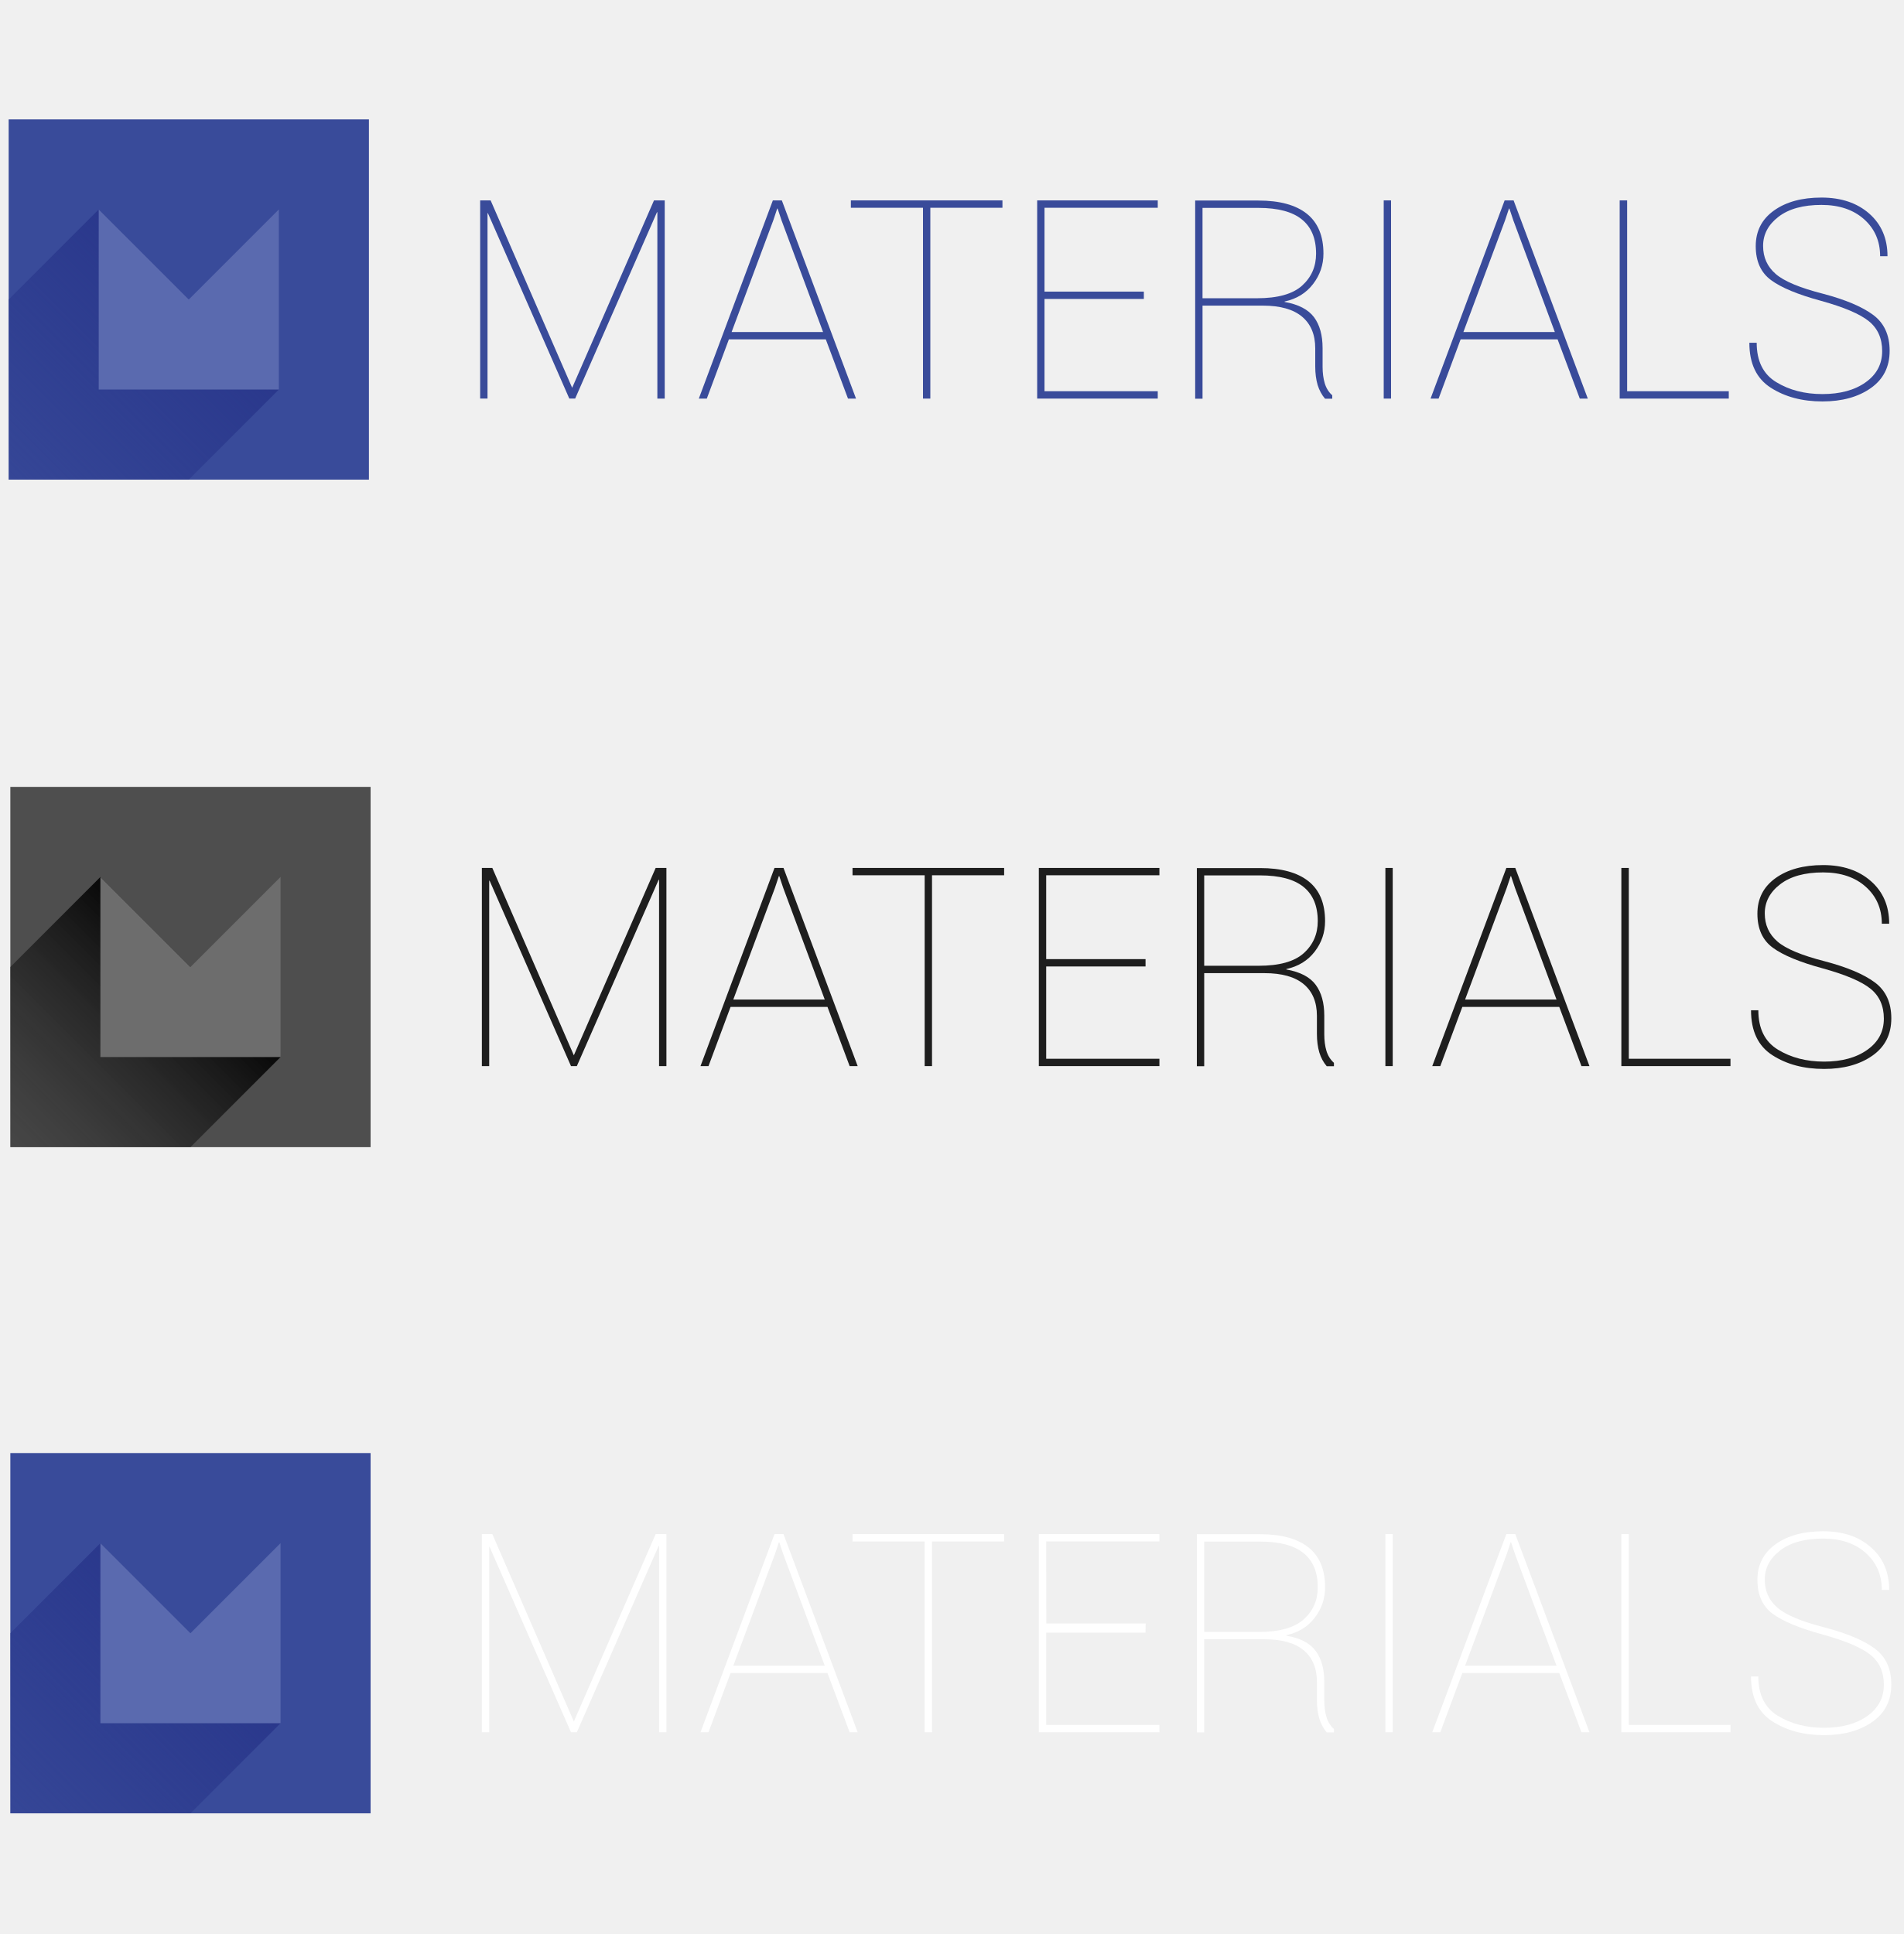
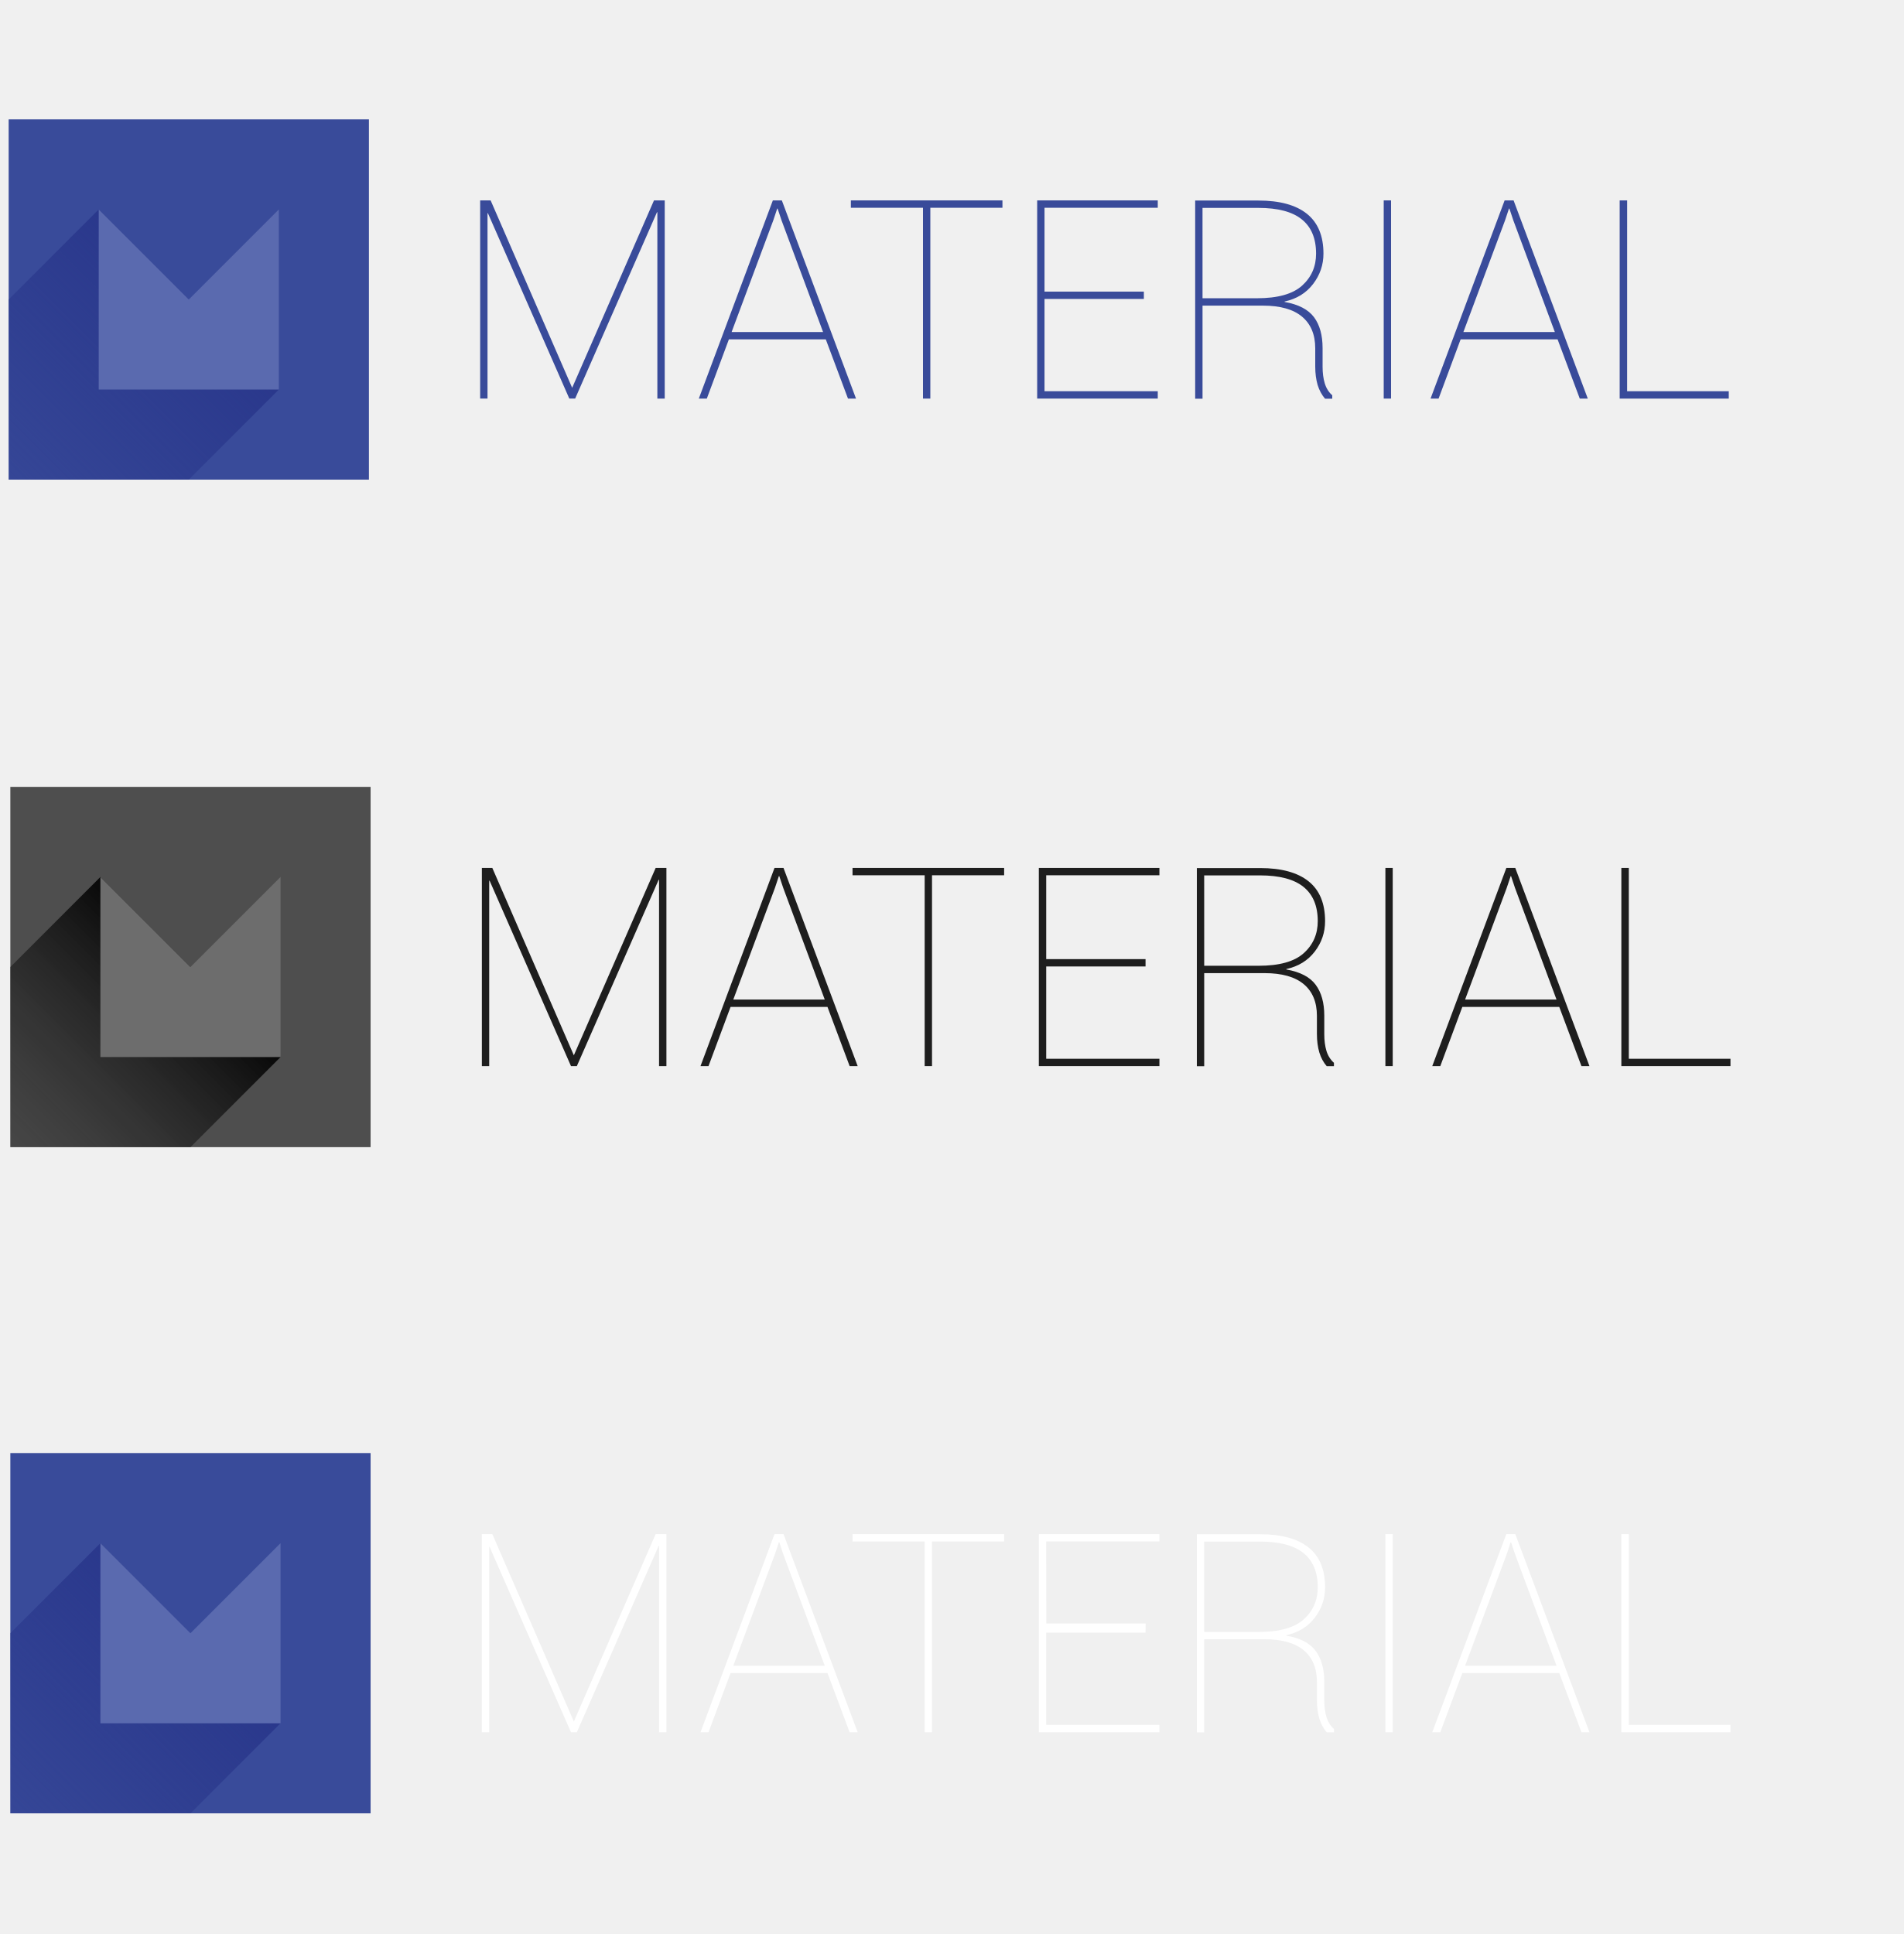
<svg xmlns="http://www.w3.org/2000/svg" xmlns:xlink="http://www.w3.org/1999/xlink" version="1.1" id="Layer_1" x="0px" y="0px" width="185px" height="188px" viewBox="0 0 185 188" enable-background="new 0 0 185 188" xml:space="preserve">
  <g>
    <g>
      <g>
        <g>
          <path fill="#394B9A" d="M47.689,19.481l7.925,18.217l7.952-18.217h1.045v19.265h-0.716V20.631h-0.038l-7.952,18.114h-0.569      l-7.912-18.021h-0.038v18.021h-0.715V19.481H47.689z" />
          <path fill="#394B9A" d="M80.266,32.989h-9.419l-2.145,5.757h-0.777l7.195-19.265h0.874l7.21,19.265h-0.78L80.266,32.989z       M71.112,32.275h8.89l-4.035-10.849l-0.384-1.15h-0.039l-0.383,1.15L71.112,32.275z" />
-           <path fill="#394B9A" d="M97.437,20.196h-7.01v18.55h-0.713v-18.55h-7.011v-0.715h14.734V20.196z" />
-           <path fill="#394B9A" d="M111.181,29.06h-9.656v8.97h11.008v0.716h-11.72V19.481h11.72v0.715h-11.008v8.15h9.656V29.06z" />
-           <path fill="#394B9A" d="M116.885,29.708v9.049h-0.715V19.494h6.14c2.073,0,3.648,0.43,4.721,1.289      c1.072,0.862,1.607,2.151,1.607,3.872c0,1.093-0.337,2.079-1.011,2.957c-0.672,0.876-1.59,1.443-2.765,1.699v0.04      c1.352,0.239,2.301,0.735,2.864,1.489c0.556,0.752,0.828,1.753,0.828,2.997v1.812c0,0.609,0.072,1.146,0.211,1.613      c0.143,0.471,0.382,0.857,0.729,1.165v0.331h-0.701c-0.318-0.37-0.558-0.817-0.721-1.337c-0.15-0.521-0.232-1.12-0.232-1.8      v-1.759c0-1.339-0.43-2.367-1.285-3.083c-0.855-0.713-2.122-1.07-3.808-1.07H116.885z M116.885,28.992h5.291      c2.013,0,3.471-0.406,4.379-1.222c0.909-0.816,1.367-1.853,1.367-3.115c0-1.474-0.462-2.583-1.385-3.328      c-0.92-0.746-2.328-1.118-4.228-1.118h-5.425V28.992z" />
+           <path fill="#394B9A" d="M97.438,20.196h-7.011v18.55h-0.713v-18.55h-7.011v-0.715h14.734V20.196z" />
+           <path fill="#394B9A" d="M111.182,29.06h-9.656v8.97h11.008v0.716h-11.721V19.481h11.721v0.715h-11.008v8.15h9.656V29.06z" />
+           <path fill="#394B9A" d="M116.885,29.708v9.049h-0.715V19.494h6.141c2.072,0,3.647,0.43,4.721,1.289      c1.072,0.862,1.607,2.151,1.607,3.872c0,1.093-0.338,2.079-1.012,2.957c-0.672,0.876-1.59,1.443-2.766,1.699v0.04      c1.353,0.239,2.302,0.735,2.865,1.489c0.556,0.752,0.828,1.753,0.828,2.997v1.812c0,0.609,0.071,1.146,0.211,1.613      c0.143,0.471,0.381,0.857,0.729,1.165v0.331h-0.701c-0.318-0.37-0.559-0.817-0.721-1.337c-0.15-0.521-0.232-1.12-0.232-1.8      v-1.759c0-1.339-0.43-2.367-1.285-3.083c-0.854-0.713-2.121-1.07-3.808-1.07L116.885,29.708L116.885,29.708z M116.885,28.992      h5.291c2.014,0,3.471-0.406,4.379-1.222c0.909-0.816,1.367-1.853,1.367-3.115c0-1.474-0.462-2.583-1.385-3.328      c-0.92-0.746-2.328-1.118-4.229-1.118h-5.425L116.885,28.992L116.885,28.992z" />
          <path fill="#394B9A" d="M135.209,38.746h-0.713V19.481h0.713V38.746z" />
-           <path fill="#394B9A" d="M151.396,32.989h-9.424l-2.142,5.757h-0.781l7.2-19.265h0.871l7.212,19.265h-0.779L151.396,32.989z       M142.241,32.275h8.889l-4.034-10.849l-0.384-1.15h-0.041l-0.383,1.15L142.241,32.275z" />
-           <path fill="#394B9A" d="M158.156,38.03h9.88v0.716h-10.604V19.481h0.725V38.03z" />
-           <path fill="#394B9A" d="M182.945,34.127c0-1.233-0.431-2.204-1.293-2.903c-0.867-0.703-2.412-1.361-4.645-1.979      c-2.246-0.609-3.858-1.277-4.854-2.01c-1.002-0.733-1.497-1.836-1.497-3.308c0-1.464,0.591-2.618,1.769-3.459      c1.175-0.843,2.718-1.263,4.619-1.263c1.915,0,3.463,0.521,4.646,1.56c1.183,1.043,1.773,2.422,1.773,4.141h-0.716      c0-1.463-0.52-2.66-1.559-3.593c-1.038-0.926-2.425-1.394-4.145-1.394c-1.78,0-3.17,0.383-4.172,1.151      c-0.997,0.766-1.499,1.709-1.499,2.833c0,1.109,0.405,2.021,1.229,2.73c0.818,0.712,2.352,1.35,4.604,1.924      c2.171,0.574,3.788,1.256,4.861,2.051c1.071,0.793,1.606,1.958,1.606,3.492c0,1.562-0.611,2.772-1.839,3.632      c-1.227,0.86-2.79,1.291-4.698,1.291c-1.965,0-3.637-0.447-5.022-1.337c-1.387-0.891-2.077-2.346-2.077-4.365h0.713      c0,1.781,0.636,3.059,1.907,3.828c1.267,0.774,2.764,1.158,4.479,1.158c1.732,0,3.137-0.381,4.206-1.146      C182.413,36.401,182.945,35.389,182.945,34.127z" />
+           <path fill="#394B9A" d="M151.396,32.989h-9.424l-2.143,5.757h-0.781l7.2-19.265h0.871l7.212,19.265h-0.779L151.396,32.989z       M142.241,32.275h8.889l-4.034-10.849l-0.384-1.15h-0.041l-0.383,1.15L142.241,32.275z" />
+           <path fill="#394B9A" d="M158.156,38.03h9.88v0.716h-10.604V19.481h0.726L158.156,38.03L158.156,38.03z" />
        </g>
      </g>
    </g>
    <g>
      <rect x="0.842" y="11.603" fill="#394B9A" width="35.017" height="35.021" />
      <g>
-         <defs>
-           <rect id="SVGID_1_" x="0.842" y="11.603" width="35.017" height="35.021" />
-         </defs>
-         <clipPath id="SVGID_2_">
-           <use xlink:href="#SVGID_1_" overflow="visible" />
-         </clipPath>
-         <linearGradient id="SVGID_3_" gradientUnits="userSpaceOnUse" x1="5.305" y1="42.158" x2="42.447" y2="5.016" gradientTransform="matrix(0.8156 0.1844 0.1844 0.8156 -17.1938 17.1937)">
-           <stop offset="0" style="stop-color:#2A388C;stop-opacity:0" />
-           <stop offset="1" style="stop-color:#2A388C" />
-         </linearGradient>
-         <polygon clip-path="url(#SVGID_2_)" fill="url(#SVGID_3_)" points="9.596,20.358 27.104,37.867 3.661,61.312 -13.847,43.805         " />
+         <g>
+           <defs>
+             <rect id="SVGID_1_" x="0.842" y="11.603" width="35.017" height="35.021" />
+           </defs>
+           <clipPath id="SVGID_2_">
+             <use xlink:href="#SVGID_1_" overflow="visible" />
+           </clipPath>
+           <linearGradient id="SVGID_3_" gradientUnits="userSpaceOnUse" x1="-30.649" y1="109.082" x2="6.496" y2="146.226" gradientTransform="matrix(0.8156 0.1844 -0.1844 -0.8156 40.0181 147.1762)">
+             <stop offset="0" style="stop-color:#2A388C;stop-opacity:0" />
+             <stop offset="1" style="stop-color:#2A388C" />
+           </linearGradient>
+           <polygon clip-path="url(#SVGID_2_)" fill="url(#SVGID_3_)" points="9.596,20.358 27.104,37.867 3.661,61.312 -13.847,43.805           " />
+         </g>
      </g>
      <g>
-         <polygon fill="#5A6AAF" points="27.104,20.358 27.104,20.358 27.104,20.358    " />
+         <path fill="#5A6AAF" d="M27.104,20.358L27.104,20.358L27.104,20.358z" />
        <polygon fill="#5A6AAF" points="9.596,20.358 9.596,37.867 27.104,37.867 27.104,20.358 18.352,29.114    " />
      </g>
    </g>
  </g>
  <g>
    <g>
      <g>
        <g>
-           <path fill="#1E1E1E" d="M47.853,84.37l7.924,18.215l7.953-18.215h1.045v19.264H64.06V85.52h-0.039l-7.952,18.114h-0.569      l-7.91-18.022h-0.04v18.022h-0.713V84.37H47.853z" />
+           <path fill="#1E1E1E" d="M47.853,84.37l7.924,18.215L63.73,84.37h1.045v19.264H64.06V85.52h-0.039l-7.952,18.114H55.5      l-7.91-18.022h-0.04v18.022h-0.713V84.37H47.853z" />
          <path fill="#1E1E1E" d="M80.43,97.88h-9.42l-2.144,5.754h-0.779l7.194-19.264h0.875l7.21,19.264h-0.781L80.43,97.88z       M71.275,97.165h8.89l-4.036-10.851l-0.385-1.151h-0.038l-0.383,1.151L71.275,97.165z" />
-           <path fill="#1E1E1E" d="M97.601,85.083h-7.01v18.551h-0.714V85.083h-7.012V84.37h14.737V85.083z" />
-           <path fill="#1E1E1E" d="M111.346,93.948h-9.657v8.972h11.005v0.714h-11.721V84.37h11.721v0.713h-11.005v8.151h9.657V93.948z" />
-           <path fill="#1E1E1E" d="M117.048,94.598v9.048h-0.715V84.382h6.141c2.073,0,3.646,0.43,4.72,1.29      c1.074,0.861,1.602,2.15,1.602,3.871c0,1.093-0.33,2.08-1.004,2.957c-0.672,0.877-1.592,1.443-2.764,1.7v0.039      c1.349,0.24,2.3,0.736,2.856,1.491c0.556,0.751,0.835,1.752,0.835,2.995v1.812c0,0.609,0.07,1.148,0.209,1.613      c0.143,0.47,0.386,0.86,0.729,1.165v0.33h-0.701c-0.315-0.369-0.559-0.814-0.718-1.335c-0.153-0.521-0.235-1.118-0.235-1.8      V98.75c0-1.339-0.428-2.368-1.285-3.083c-0.855-0.712-2.124-1.069-3.809-1.069H117.048z M117.048,93.88h5.293      c2.012,0,3.469-0.406,4.377-1.222c0.91-0.816,1.367-1.854,1.367-3.116c0-1.474-0.461-2.583-1.385-3.328      c-0.92-0.745-2.329-1.119-4.227-1.119h-5.426V93.88z" />
+           <path fill="#1E1E1E" d="M97.602,85.083h-7.011v18.551h-0.714V85.083h-7.012V84.37h14.736V85.083L97.602,85.083z" />
+           <path fill="#1E1E1E" d="M111.346,93.948h-9.656v8.972h11.004v0.714h-11.721V84.37h11.721v0.713h-11.004v8.151h9.656V93.948z" />
+           <path fill="#1E1E1E" d="M117.048,94.598v9.049h-0.715V84.382h6.142c2.072,0,3.646,0.43,4.719,1.29      c1.074,0.861,1.603,2.15,1.603,3.871c0,1.093-0.33,2.08-1.004,2.957c-0.672,0.877-1.592,1.443-2.765,1.7v0.039      c1.35,0.24,2.301,0.735,2.856,1.491c0.556,0.75,0.835,1.752,0.835,2.994v1.812c0,0.609,0.07,1.148,0.209,1.613      c0.143,0.47,0.387,0.859,0.729,1.164v0.33h-0.701c-0.315-0.369-0.56-0.813-0.718-1.334c-0.153-0.521-0.235-1.119-0.235-1.801      v-1.76c0-1.339-0.428-2.368-1.285-3.083c-0.854-0.712-2.124-1.069-3.809-1.069H117.048z M117.048,93.88h5.293      c2.013,0,3.47-0.406,4.377-1.222c0.91-0.816,1.367-1.854,1.367-3.116c0-1.474-0.461-2.583-1.385-3.328      c-0.921-0.745-2.329-1.119-4.228-1.119h-5.426L117.048,93.88L117.048,93.88z" />
          <path fill="#1E1E1E" d="M135.371,103.634h-0.712V84.37h0.712V103.634z" />
          <path fill="#1E1E1E" d="M151.559,97.88h-9.422l-2.141,5.754h-0.782l7.202-19.264h0.868l7.211,19.264h-0.78L151.559,97.88z       M142.406,97.165h8.886l-4.034-10.851l-0.385-1.151h-0.036l-0.386,1.151L142.406,97.165z" />
-           <path fill="#1E1E1E" d="M158.318,102.92h9.883v0.714h-10.607V84.37h0.725V102.92z" />
-           <path fill="#1E1E1E" d="M183.109,99.018c0-1.236-0.432-2.205-1.294-2.904c-0.868-0.703-2.412-1.362-4.644-1.98      c-2.246-0.607-3.858-1.277-4.856-2.01c-0.999-0.733-1.497-1.836-1.497-3.308c0-1.465,0.591-2.617,1.77-3.461      c1.175-0.841,2.716-1.263,4.619-1.263c1.915,0,3.464,0.52,4.646,1.562c1.184,1.04,1.774,2.42,1.774,4.14h-0.716      c0-1.464-0.521-2.662-1.561-3.592c-1.038-0.93-2.423-1.397-4.144-1.397c-1.779,0-3.173,0.384-4.172,1.151      c-0.997,0.767-1.5,1.711-1.5,2.834c0,1.108,0.406,2.02,1.23,2.731c0.818,0.71,2.352,1.349,4.603,1.925      c2.171,0.572,3.788,1.254,4.861,2.05c1.07,0.792,1.606,1.958,1.606,3.492c0,1.562-0.611,2.773-1.838,3.631      c-1.228,0.86-2.79,1.291-4.697,1.291c-1.967,0-3.642-0.445-5.025-1.338c-1.386-0.888-2.076-2.345-2.076-4.365h0.711      c0,1.783,0.639,3.061,1.909,3.83c1.268,0.773,2.766,1.16,4.481,1.16c1.732,0,3.133-0.385,4.202-1.148      C182.574,101.291,183.109,100.278,183.109,99.018z" />
+           <path fill="#1E1E1E" d="M158.318,102.92h9.883v0.714h-10.607V84.37h0.725V102.92L158.318,102.92z" />
        </g>
      </g>
    </g>
    <g>
      <rect x="1.005" y="76.491" fill="#4E4E4E" width="35.017" height="35.021" />
      <g>
-         <defs>
-           <rect id="SVGID_4_" x="1.005" y="76.491" width="35.017" height="35.021" />
-         </defs>
-         <clipPath id="SVGID_5_">
-           <use xlink:href="#SVGID_4_" overflow="visible" />
-         </clipPath>
-         <linearGradient id="SVGID_6_" gradientUnits="userSpaceOnUse" x1="-13.441" y1="125.955" x2="23.705" y2="88.809" gradientTransform="matrix(0.8156 0.1844 0.1844 0.8156 -17.1938 17.1937)">
-           <stop offset="0" style="stop-color:#3D3D3D;stop-opacity:0" />
-           <stop offset="1" style="stop-color:#080808" />
-         </linearGradient>
-         <polygon clip-path="url(#SVGID_5_)" fill="url(#SVGID_6_)" points="9.759,85.247 27.268,102.754 3.822,126.203 -13.686,108.696         " />
+         <g>
+           <defs>
+             <rect id="SVGID_4_" x="1.005" y="76.491" width="35.017" height="35.021" />
+           </defs>
+           <clipPath id="SVGID_5_">
+             <use xlink:href="#SVGID_4_" overflow="visible" />
+           </clipPath>
+           <linearGradient id="SVGID_6_" gradientUnits="userSpaceOnUse" x1="-49.398" y1="25.281" x2="-12.251" y2="62.429" gradientTransform="matrix(0.8156 0.1844 -0.1844 -0.8156 40.0181 147.1762)">
+             <stop offset="0" style="stop-color:#3D3D3D;stop-opacity:0" />
+             <stop offset="1" style="stop-color:#080808" />
+           </linearGradient>
+           <polygon clip-path="url(#SVGID_5_)" fill="url(#SVGID_6_)" points="9.759,85.247 27.268,102.754 3.822,126.203 -13.686,108.695           " />
+         </g>
      </g>
      <g>
-         <polygon fill="#6D6D6D" points="27.268,85.247 27.268,85.247 27.268,85.247    " />
+         <path fill="#6D6D6D" d="M27.268,85.247L27.268,85.247L27.268,85.247z" />
        <polygon fill="#6D6D6D" points="9.758,85.247 9.758,102.754 27.268,102.754 27.268,85.247 18.514,94.002    " />
      </g>
    </g>
  </g>
  <g>
    <g>
      <g>
        <g>
-           <path fill="#FFFFFF" d="M47.853,149.127l7.925,18.218l7.952-18.218h1.045v19.263h-0.716v-18.114h-0.039l-7.952,18.114H55.5      l-7.912-18.021H47.55v18.021h-0.714v-19.263H47.853z" />
-           <path fill="#FFFFFF" d="M80.43,162.635h-9.42l-2.144,5.755h-0.778l7.193-19.263h0.875l7.21,19.263h-0.781L80.43,162.635z       M71.275,161.923h8.89l-4.035-10.85l-0.386-1.153h-0.037l-0.383,1.153L71.275,161.923z" />
-           <path fill="#FFFFFF" d="M97.6,149.841H90.59v18.549h-0.715v-18.549h-7.011v-0.714H97.6V149.841z" />
-           <path fill="#FFFFFF" d="M111.345,158.705h-9.656v8.972h11.005v0.713h-11.72v-19.263h11.72v0.714h-11.005l0.011,7.972h9.656      L111.345,158.705z" />
-           <path fill="#FFFFFF" d="M117.048,159.352v9.051h-0.716v-19.265h6.141c2.074,0,3.648,0.433,4.721,1.292      c1.074,0.862,1.603,2.149,1.603,3.87c0,1.093-0.331,2.08-1.005,2.957c-0.672,0.874-1.592,1.442-2.765,1.698v0.042      c1.351,0.237,2.301,0.732,2.857,1.487c0.556,0.754,0.835,1.754,0.835,2.994v1.814c0,0.61,0.071,1.148,0.21,1.612      c0.143,0.471,0.383,0.857,0.729,1.171v0.326h-0.701c-0.316-0.372-0.558-0.816-0.719-1.336c-0.152-0.521-0.234-1.119-0.234-1.799      v-1.761c0-1.34-0.429-2.367-1.285-3.083c-0.854-0.713-2.124-1.072-3.808-1.072H117.048z M117.048,158.638h5.292      c2.012,0,3.47-0.406,4.378-1.225c0.91-0.814,1.367-1.852,1.367-3.113c0-1.473-0.461-2.584-1.385-3.328      c-0.92-0.746-2.328-1.119-4.228-1.119h-5.425V158.638z" />
-           <path fill="#FFFFFF" d="M135.372,168.39h-0.715v-19.263h0.715V168.39z" />
-           <path fill="#FFFFFF" d="M151.56,162.635h-9.424l-2.141,5.755h-0.782l7.201-19.263h0.871l7.211,19.263h-0.78L151.56,162.635z       M142.405,161.923h8.888l-4.034-10.85l-0.385-1.153h-0.039l-0.383,1.153L142.405,161.923z" />
-           <path fill="#FFFFFF" d="M158.318,167.677h9.882v0.713h-10.605v-19.263h0.724V167.677z" />
-           <path fill="#FFFFFF" d="M183.109,163.772c0-1.235-0.432-2.203-1.294-2.903c-0.869-0.701-2.412-1.358-4.645-1.981      c-2.246-0.608-3.858-1.278-4.855-2.009c-1.001-0.734-1.496-1.836-1.496-3.308c0-1.466,0.59-2.615,1.769-3.46      c1.175-0.841,2.715-1.26,4.618-1.26c1.917,0,3.464,0.516,4.646,1.56c1.184,1.038,1.774,2.42,1.774,4.142h-0.716      c0-1.465-0.521-2.664-1.562-3.594c-1.036-0.928-2.423-1.399-4.144-1.399c-1.779,0-3.172,0.389-4.171,1.155      c-0.997,0.768-1.5,1.71-1.5,2.832c0,1.107,0.406,2.021,1.23,2.729c0.817,0.713,2.352,1.356,4.604,1.928      c2.17,0.572,3.787,1.256,4.86,2.049c1.07,0.792,1.606,1.96,1.606,3.491c0,1.562-0.611,2.774-1.838,3.632      c-1.228,0.861-2.791,1.293-4.698,1.293c-1.967,0-3.641-0.446-5.023-1.336c-1.387-0.892-2.077-2.345-2.077-4.368h0.71      c0,1.781,0.64,3.058,1.911,3.832c1.267,0.772,2.764,1.157,4.479,1.157c1.732,0,3.135-0.383,4.204-1.146      C182.575,166.045,183.109,165.034,183.109,163.772z" />
+           <path fill="#FFFFFF" d="M47.853,149.127l7.925,18.218l7.952-18.218h1.045v19.264h-0.716v-18.115H64.02l-7.952,18.115H55.5      l-7.912-18.021H47.55v18.021h-0.714v-19.264H47.853z" />
+           <path fill="#FFFFFF" d="M80.43,162.635h-9.42l-2.144,5.756h-0.778l7.193-19.264h0.875l7.21,19.264h-0.781L80.43,162.635z       M71.275,161.923h8.89l-4.035-10.85l-0.386-1.153h-0.037l-0.383,1.153L71.275,161.923z" />
+           <path fill="#FFFFFF" d="M97.6,149.841h-7.01v18.55h-0.715v-18.55h-7.011v-0.714H97.6V149.841z" />
+           <path fill="#FFFFFF" d="M111.346,158.705h-9.656v8.972h11.004v0.714h-11.719v-19.264h11.719v0.714h-11.004l0.011,7.972h9.655      L111.346,158.705z" />
+           <path fill="#FFFFFF" d="M117.048,159.352v9.051h-0.716v-19.264h6.141c2.074,0,3.648,0.432,4.721,1.291      c1.074,0.862,1.604,2.149,1.604,3.87c0,1.093-0.331,2.08-1.005,2.957c-0.672,0.874-1.592,1.442-2.765,1.698v0.042      c1.351,0.237,2.301,0.731,2.856,1.487c0.556,0.754,0.835,1.754,0.835,2.994v1.813c0,0.61,0.071,1.147,0.211,1.612      c0.143,0.471,0.383,0.856,0.729,1.171v0.325h-0.701c-0.316-0.371-0.559-0.815-0.719-1.336c-0.152-0.521-0.234-1.118-0.234-1.799      v-1.761c0-1.34-0.429-2.366-1.285-3.083c-0.854-0.713-2.123-1.072-3.808-1.072h-5.863V159.352z M117.048,158.639h5.292      c2.012,0,3.471-0.406,4.378-1.226c0.91-0.813,1.367-1.853,1.367-3.113c0-1.473-0.461-2.584-1.385-3.327      c-0.921-0.746-2.328-1.119-4.228-1.119h-5.426L117.048,158.639L117.048,158.639z" />
+           <path fill="#FFFFFF" d="M135.372,168.391h-0.715v-19.264h0.715V168.391z" />
+           <path fill="#FFFFFF" d="M151.561,162.635h-9.424l-2.142,5.756h-0.782l7.201-19.264h0.871l7.211,19.264h-0.78L151.561,162.635z       M142.404,161.923h8.889l-4.034-10.85l-0.385-1.153h-0.039l-0.383,1.153L142.404,161.923z" />
+           <path fill="#FFFFFF" d="M158.318,167.677h9.882v0.714h-10.604v-19.264h0.723V167.677L158.318,167.677z" />
        </g>
      </g>
    </g>
    <g>
      <rect x="1.005" y="141.249" fill="#394B9A" width="35.017" height="35.021" />
      <g>
-         <defs>
-           <rect id="SVGID_7_" x="1.005" y="141.249" width="35.017" height="35.021" />
-         </defs>
-         <clipPath id="SVGID_8_">
-           <use xlink:href="#SVGID_7_" overflow="visible" />
-         </clipPath>
-         <linearGradient id="SVGID_9_" gradientUnits="userSpaceOnUse" x1="-32.355" y1="209.627" x2="4.79" y2="172.482" gradientTransform="matrix(0.8156 0.1844 0.1844 0.8156 -17.1938 17.1937)">
-           <stop offset="0" style="stop-color:#2A388C;stop-opacity:0" />
-           <stop offset="1" style="stop-color:#2A388C" />
-         </linearGradient>
-         <polygon clip-path="url(#SVGID_8_)" fill="url(#SVGID_9_)" points="9.759,150.006 27.268,167.513 3.822,190.958 -13.686,173.453         " />
+         <g>
+           <defs>
+             <rect id="SVGID_7_" x="1.005" y="141.249" width="35.017" height="35.021" />
+           </defs>
+           <clipPath id="SVGID_8_">
+             <use xlink:href="#SVGID_7_" overflow="visible" />
+           </clipPath>
+           <linearGradient id="SVGID_9_" gradientUnits="userSpaceOnUse" x1="-68.315" y1="-58.395" x2="-31.168" y2="-21.248" gradientTransform="matrix(0.8156 0.1844 -0.1844 -0.8156 40.0181 147.1762)">
+             <stop offset="0" style="stop-color:#2A388C;stop-opacity:0" />
+             <stop offset="1" style="stop-color:#2A388C" />
+           </linearGradient>
+           <polygon clip-path="url(#SVGID_8_)" fill="url(#SVGID_9_)" points="9.759,150.006 27.268,167.514 3.822,190.958       -13.686,173.453     " />
+         </g>
      </g>
      <g>
-         <polygon fill="#5A6AAF" points="27.268,150.006 27.268,150.006 27.268,150.006    " />
-         <polygon fill="#5A6AAF" points="9.758,150.006 9.758,167.513 27.268,167.513 27.268,150.006 18.514,158.76    " />
+         <path fill="#5A6AAF" d="M27.268,150.006L27.268,150.006L27.268,150.006z" />
+         <polygon fill="#5A6AAF" points="9.758,150.006 9.758,167.514 27.268,167.514 27.268,150.006 18.514,158.76    " />
      </g>
    </g>
  </g>
</svg>
